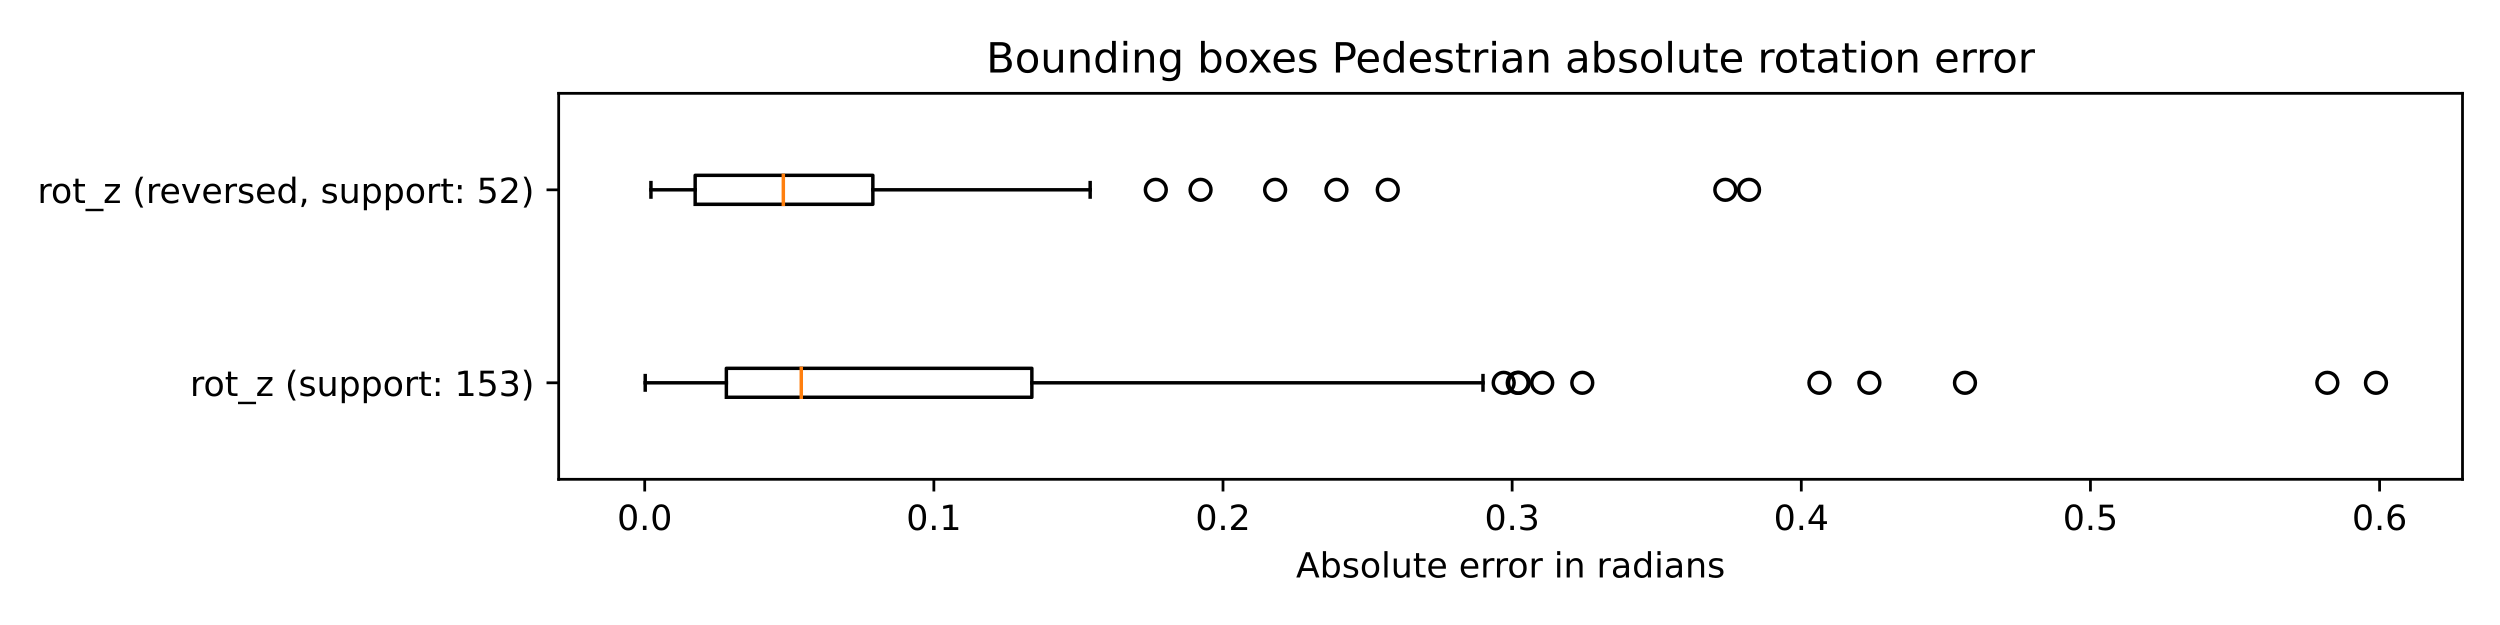
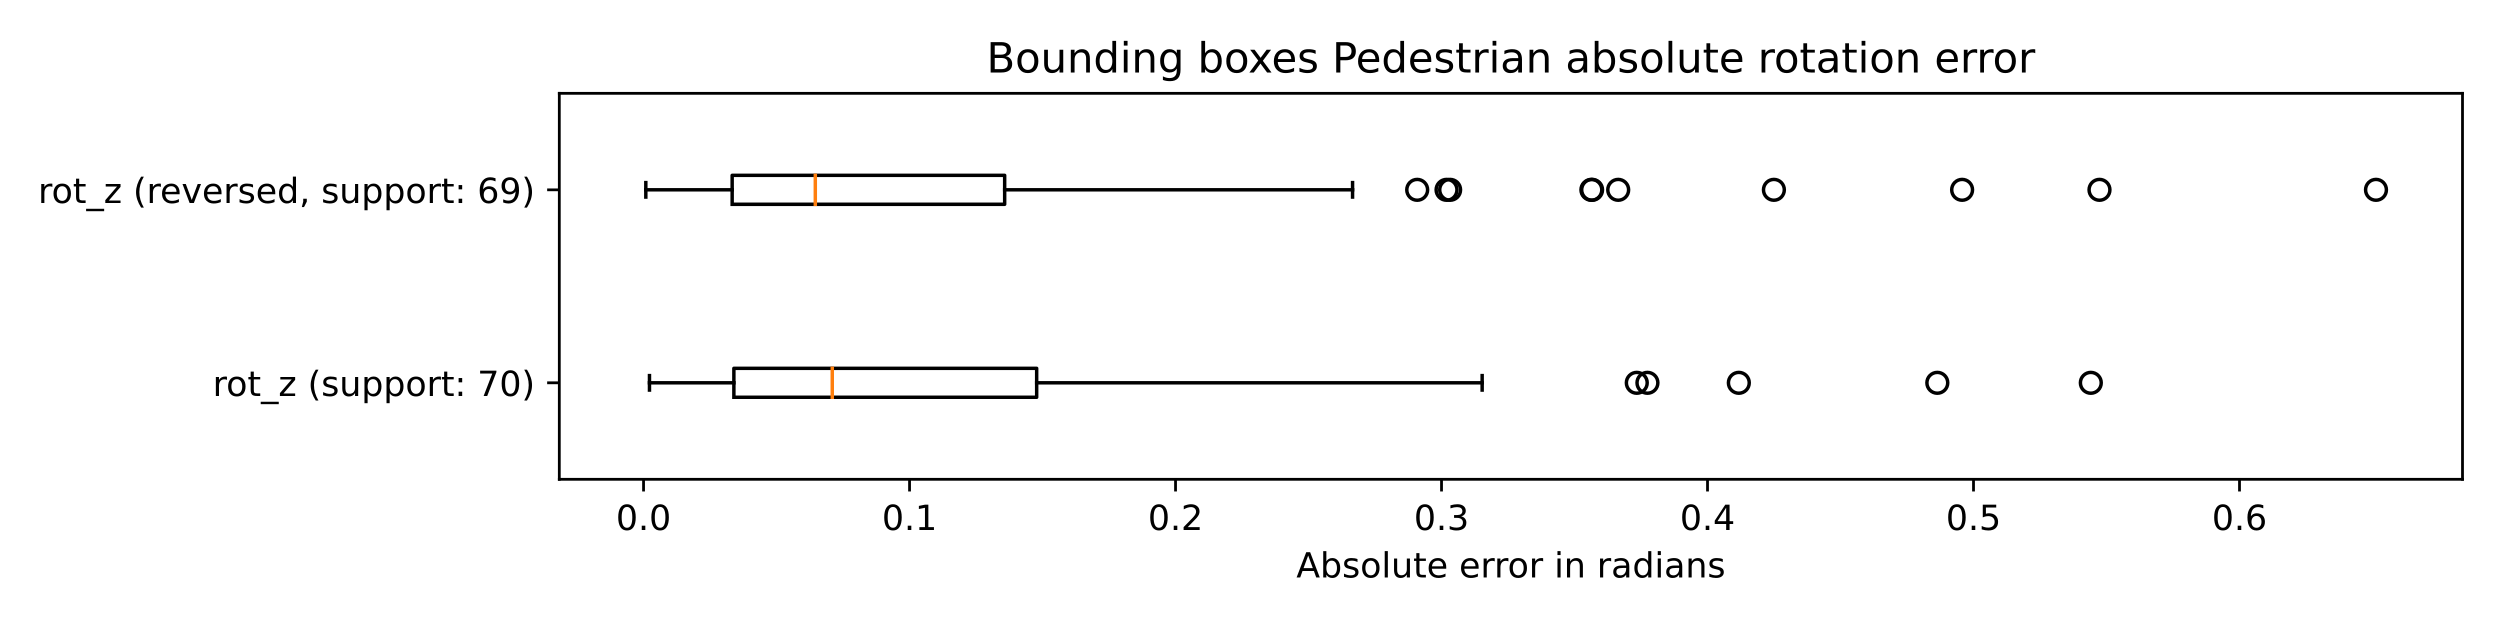
<svg xmlns="http://www.w3.org/2000/svg" xmlns:xlink="http://www.w3.org/1999/xlink" width="720pt" height="180pt" viewBox="0 0 720 180" version="1.1">
  <defs>
    <style type="text/css">*{stroke-linejoin: round; stroke-linecap: butt}</style>
  </defs>
  <g id="figure_1">
    <g id="patch_1">
      <path d="M 0 180  L 720 180  L 720 0  L 0 0  z " style="fill: #ffffff" />
    </g>
    <g id="axes_1">
      <g id="patch_2">
-         <path d="M 160.9 138.04  L 709.2 138.04  L 709.2 26.88  L 160.9 26.88  z " style="fill: #ffffff" />
+         <path d="M 161.08 138.04  L 709.2 138.04  L 709.2 26.88  L 161.08 26.88  z " style="fill: #ffffff" />
      </g>
      <g id="matplotlib.axis_1">
        <g id="xtick_1">
          <g id="line2d_1">
            <defs>
-               <path id="mdd023e01ce" d="M 0 0  L 0 3.5  " style="stroke: #000000; stroke-width: 0.8" />
+               <path id="m5e372f3983" d="M 0 0  L 0 3.5  " style="stroke: #000000; stroke-width: 0.8" />
            </defs>
            <g>
-               <use xlink:href="#mdd023e01ce" x="185.677" y="138.04" style="stroke: #000000; stroke-width: 0.8" />
+               <use xlink:href="#m5e372f3983" x="185.342" y="138.04" style="stroke: #000000; stroke-width: 0.8" />
            </g>
          </g>
          <g id="text_1">
-             <g transform="translate(177.7253 152.6384)scale(0.1 -0.1)">
+             <g transform="translate(177.3907 152.6384)scale(0.1 -0.1)">
              <defs>
                <path id="DejaVuSans-30" d="M 2034 4250  Q 1547 4250 1301 3770  Q 1056 3291 1056 2328  Q 1056 1369 1301 889  Q 1547 409 2034 409  Q 2525 409 2770 889  Q 3016 1369 3016 2328  Q 3016 3291 2770 3770  Q 2525 4250 2034 4250  z M 2034 4750  Q 2819 4750 3233 4129  Q 3647 3509 3647 2328  Q 3647 1150 3233 529  Q 2819 -91 2034 -91  Q 1250 -91 836 529  Q 422 1150 422 2328  Q 422 3509 836 4129  Q 1250 4750 2034 4750  z " transform="scale(0.015625)" />
                <path id="DejaVuSans-2e" d="M 684 794  L 1344 794  L 1344 0  L 684 0  L 684 794  z " transform="scale(0.015625)" />
              </defs>
              <use xlink:href="#DejaVuSans-30" />
              <use xlink:href="#DejaVuSans-2e" x="63.623" />
              <use xlink:href="#DejaVuSans-30" x="95.41" />
            </g>
          </g>
        </g>
        <g id="xtick_2">
          <g id="line2d_2">
            <g>
-               <use xlink:href="#mdd023e01ce" x="268.951" y="138.04" style="stroke: #000000; stroke-width: 0.8" />
+               <use xlink:href="#m5e372f3983" x="261.948" y="138.04" style="stroke: #000000; stroke-width: 0.8" />
            </g>
          </g>
          <g id="text_2">
-             <g transform="translate(260.9992 152.6384)scale(0.1 -0.1)">
+             <g transform="translate(253.9964 152.6384)scale(0.1 -0.1)">
              <defs>
                <path id="DejaVuSans-31" d="M 794 531  L 1825 531  L 1825 4091  L 703 3866  L 703 4441  L 1819 4666  L 2450 4666  L 2450 531  L 3481 531  L 3481 0  L 794 0  L 794 531  z " transform="scale(0.015625)" />
              </defs>
              <use xlink:href="#DejaVuSans-30" />
              <use xlink:href="#DejaVuSans-2e" x="63.623" />
              <use xlink:href="#DejaVuSans-31" x="95.41" />
            </g>
          </g>
        </g>
        <g id="xtick_3">
          <g id="line2d_3">
            <g>
-               <use xlink:href="#mdd023e01ce" x="352.225" y="138.04" style="stroke: #000000; stroke-width: 0.8" />
+               <use xlink:href="#m5e372f3983" x="338.554" y="138.04" style="stroke: #000000; stroke-width: 0.8" />
            </g>
          </g>
          <g id="text_3">
-             <g transform="translate(344.2732 152.6384)scale(0.1 -0.1)">
+             <g transform="translate(330.602 152.6384)scale(0.1 -0.1)">
              <defs>
                <path id="DejaVuSans-32" d="M 1228 531  L 3431 531  L 3431 0  L 469 0  L 469 531  Q 828 903 1448 1529  Q 2069 2156 2228 2338  Q 2531 2678 2651 2914  Q 2772 3150 2772 3378  Q 2772 3750 2511 3984  Q 2250 4219 1831 4219  Q 1534 4219 1204 4116  Q 875 4013 500 3803  L 500 4441  Q 881 4594 1212 4672  Q 1544 4750 1819 4750  Q 2544 4750 2975 4387  Q 3406 4025 3406 3419  Q 3406 3131 3298 2873  Q 3191 2616 2906 2266  Q 2828 2175 2409 1742  Q 1991 1309 1228 531  z " transform="scale(0.015625)" />
              </defs>
              <use xlink:href="#DejaVuSans-30" />
              <use xlink:href="#DejaVuSans-2e" x="63.623" />
              <use xlink:href="#DejaVuSans-32" x="95.41" />
            </g>
          </g>
        </g>
        <g id="xtick_4">
          <g id="line2d_4">
            <g>
-               <use xlink:href="#mdd023e01ce" x="435.499" y="138.04" style="stroke: #000000; stroke-width: 0.8" />
+               <use xlink:href="#m5e372f3983" x="415.159" y="138.04" style="stroke: #000000; stroke-width: 0.8" />
            </g>
          </g>
          <g id="text_4">
-             <g transform="translate(427.5471 152.6384)scale(0.1 -0.1)">
+             <g transform="translate(407.2076 152.6384)scale(0.1 -0.1)">
              <defs>
                <path id="DejaVuSans-33" d="M 2597 2516  Q 3050 2419 3304 2112  Q 3559 1806 3559 1356  Q 3559 666 3084 287  Q 2609 -91 1734 -91  Q 1441 -91 1130 -33  Q 819 25 488 141  L 488 750  Q 750 597 1062 519  Q 1375 441 1716 441  Q 2309 441 2620 675  Q 2931 909 2931 1356  Q 2931 1769 2642 2001  Q 2353 2234 1838 2234  L 1294 2234  L 1294 2753  L 1863 2753  Q 2328 2753 2575 2939  Q 2822 3125 2822 3475  Q 2822 3834 2567 4026  Q 2313 4219 1838 4219  Q 1578 4219 1281 4162  Q 984 4106 628 3988  L 628 4550  Q 988 4650 1302 4700  Q 1616 4750 1894 4750  Q 2613 4750 3031 4423  Q 3450 4097 3450 3541  Q 3450 3153 3228 2886  Q 3006 2619 2597 2516  z " transform="scale(0.015625)" />
              </defs>
              <use xlink:href="#DejaVuSans-30" />
              <use xlink:href="#DejaVuSans-2e" x="63.623" />
              <use xlink:href="#DejaVuSans-33" x="95.41" />
            </g>
          </g>
        </g>
        <g id="xtick_5">
          <g id="line2d_5">
            <g>
-               <use xlink:href="#mdd023e01ce" x="518.773" y="138.04" style="stroke: #000000; stroke-width: 0.8" />
+               <use xlink:href="#m5e372f3983" x="491.765" y="138.04" style="stroke: #000000; stroke-width: 0.8" />
            </g>
          </g>
          <g id="text_5">
-             <g transform="translate(510.8211 152.6384)scale(0.1 -0.1)">
+             <g transform="translate(483.8133 152.6384)scale(0.1 -0.1)">
              <defs>
                <path id="DejaVuSans-34" d="M 2419 4116  L 825 1625  L 2419 1625  L 2419 4116  z M 2253 4666  L 3047 4666  L 3047 1625  L 3713 1625  L 3713 1100  L 3047 1100  L 3047 0  L 2419 0  L 2419 1100  L 313 1100  L 313 1709  L 2253 4666  z " transform="scale(0.015625)" />
              </defs>
              <use xlink:href="#DejaVuSans-30" />
              <use xlink:href="#DejaVuSans-2e" x="63.623" />
              <use xlink:href="#DejaVuSans-34" x="95.41" />
            </g>
          </g>
        </g>
        <g id="xtick_6">
          <g id="line2d_6">
            <g>
-               <use xlink:href="#mdd023e01ce" x="602.047" y="138.04" style="stroke: #000000; stroke-width: 0.8" />
+               <use xlink:href="#m5e372f3983" x="568.37" y="138.04" style="stroke: #000000; stroke-width: 0.8" />
            </g>
          </g>
          <g id="text_6">
-             <g transform="translate(594.095 152.6384)scale(0.1 -0.1)">
+             <g transform="translate(560.4189 152.6384)scale(0.1 -0.1)">
              <defs>
                <path id="DejaVuSans-35" d="M 691 4666  L 3169 4666  L 3169 4134  L 1269 4134  L 1269 2991  Q 1406 3038 1543 3061  Q 1681 3084 1819 3084  Q 2600 3084 3056 2656  Q 3513 2228 3513 1497  Q 3513 744 3044 326  Q 2575 -91 1722 -91  Q 1428 -91 1123 -41  Q 819 9 494 109  L 494 744  Q 775 591 1075 516  Q 1375 441 1709 441  Q 2250 441 2565 725  Q 2881 1009 2881 1497  Q 2881 1984 2565 2268  Q 2250 2553 1709 2553  Q 1456 2553 1204 2497  Q 953 2441 691 2322  L 691 4666  z " transform="scale(0.015625)" />
              </defs>
              <use xlink:href="#DejaVuSans-30" />
              <use xlink:href="#DejaVuSans-2e" x="63.623" />
              <use xlink:href="#DejaVuSans-35" x="95.41" />
            </g>
          </g>
        </g>
        <g id="xtick_7">
          <g id="line2d_7">
            <g>
-               <use xlink:href="#mdd023e01ce" x="685.321" y="138.04" style="stroke: #000000; stroke-width: 0.8" />
+               <use xlink:href="#m5e372f3983" x="644.976" y="138.04" style="stroke: #000000; stroke-width: 0.8" />
            </g>
          </g>
          <g id="text_7">
-             <g transform="translate(677.369 152.6384)scale(0.1 -0.1)">
+             <g transform="translate(637.0245 152.6384)scale(0.1 -0.1)">
              <defs>
                <path id="DejaVuSans-36" d="M 2113 2584  Q 1688 2584 1439 2293  Q 1191 2003 1191 1497  Q 1191 994 1439 701  Q 1688 409 2113 409  Q 2538 409 2786 701  Q 3034 994 3034 1497  Q 3034 2003 2786 2293  Q 2538 2584 2113 2584  z M 3366 4563  L 3366 3988  Q 3128 4100 2886 4159  Q 2644 4219 2406 4219  Q 1781 4219 1451 3797  Q 1122 3375 1075 2522  Q 1259 2794 1537 2939  Q 1816 3084 2150 3084  Q 2853 3084 3261 2657  Q 3669 2231 3669 1497  Q 3669 778 3244 343  Q 2819 -91 2113 -91  Q 1303 -91 875 529  Q 447 1150 447 2328  Q 447 3434 972 4092  Q 1497 4750 2381 4750  Q 2619 4750 2861 4703  Q 3103 4656 3366 4563  z " transform="scale(0.015625)" />
              </defs>
              <use xlink:href="#DejaVuSans-30" />
              <use xlink:href="#DejaVuSans-2e" x="63.623" />
              <use xlink:href="#DejaVuSans-36" x="95.41" />
            </g>
          </g>
        </g>
        <g id="text_8">
-           <g transform="translate(373.2492 166.3166)scale(0.1 -0.1)">
+           <g transform="translate(373.3392 166.3166)scale(0.1 -0.1)">
            <defs>
              <path id="DejaVuSans-41" d="M 2188 4044  L 1331 1722  L 3047 1722  L 2188 4044  z M 1831 4666  L 2547 4666  L 4325 0  L 3669 0  L 3244 1197  L 1141 1197  L 716 0  L 50 0  L 1831 4666  z " transform="scale(0.015625)" />
              <path id="DejaVuSans-62" d="M 3116 1747  Q 3116 2381 2855 2742  Q 2594 3103 2138 3103  Q 1681 3103 1420 2742  Q 1159 2381 1159 1747  Q 1159 1113 1420 752  Q 1681 391 2138 391  Q 2594 391 2855 752  Q 3116 1113 3116 1747  z M 1159 2969  Q 1341 3281 1617 3432  Q 1894 3584 2278 3584  Q 2916 3584 3314 3078  Q 3713 2572 3713 1747  Q 3713 922 3314 415  Q 2916 -91 2278 -91  Q 1894 -91 1617 61  Q 1341 213 1159 525  L 1159 0  L 581 0  L 581 4863  L 1159 4863  L 1159 2969  z " transform="scale(0.015625)" />
              <path id="DejaVuSans-73" d="M 2834 3397  L 2834 2853  Q 2591 2978 2328 3040  Q 2066 3103 1784 3103  Q 1356 3103 1142 2972  Q 928 2841 928 2578  Q 928 2378 1081 2264  Q 1234 2150 1697 2047  L 1894 2003  Q 2506 1872 2764 1633  Q 3022 1394 3022 966  Q 3022 478 2636 193  Q 2250 -91 1575 -91  Q 1294 -91 989 -36  Q 684 19 347 128  L 347 722  Q 666 556 975 473  Q 1284 391 1588 391  Q 1994 391 2212 530  Q 2431 669 2431 922  Q 2431 1156 2273 1281  Q 2116 1406 1581 1522  L 1381 1569  Q 847 1681 609 1914  Q 372 2147 372 2553  Q 372 3047 722 3315  Q 1072 3584 1716 3584  Q 2034 3584 2315 3537  Q 2597 3491 2834 3397  z " transform="scale(0.015625)" />
              <path id="DejaVuSans-6f" d="M 1959 3097  Q 1497 3097 1228 2736  Q 959 2375 959 1747  Q 959 1119 1226 758  Q 1494 397 1959 397  Q 2419 397 2687 759  Q 2956 1122 2956 1747  Q 2956 2369 2687 2733  Q 2419 3097 1959 3097  z M 1959 3584  Q 2709 3584 3137 3096  Q 3566 2609 3566 1747  Q 3566 888 3137 398  Q 2709 -91 1959 -91  Q 1206 -91 779 398  Q 353 888 353 1747  Q 353 2609 779 3096  Q 1206 3584 1959 3584  z " transform="scale(0.015625)" />
              <path id="DejaVuSans-6c" d="M 603 4863  L 1178 4863  L 1178 0  L 603 0  L 603 4863  z " transform="scale(0.015625)" />
              <path id="DejaVuSans-75" d="M 544 1381  L 544 3500  L 1119 3500  L 1119 1403  Q 1119 906 1312 657  Q 1506 409 1894 409  Q 2359 409 2629 706  Q 2900 1003 2900 1516  L 2900 3500  L 3475 3500  L 3475 0  L 2900 0  L 2900 538  Q 2691 219 2414 64  Q 2138 -91 1772 -91  Q 1169 -91 856 284  Q 544 659 544 1381  z M 1991 3584  L 1991 3584  z " transform="scale(0.015625)" />
              <path id="DejaVuSans-74" d="M 1172 4494  L 1172 3500  L 2356 3500  L 2356 3053  L 1172 3053  L 1172 1153  Q 1172 725 1289 603  Q 1406 481 1766 481  L 2356 481  L 2356 0  L 1766 0  Q 1100 0 847 248  Q 594 497 594 1153  L 594 3053  L 172 3053  L 172 3500  L 594 3500  L 594 4494  L 1172 4494  z " transform="scale(0.015625)" />
              <path id="DejaVuSans-65" d="M 3597 1894  L 3597 1613  L 953 1613  Q 991 1019 1311 708  Q 1631 397 2203 397  Q 2534 397 2845 478  Q 3156 559 3463 722  L 3463 178  Q 3153 47 2828 -22  Q 2503 -91 2169 -91  Q 1331 -91 842 396  Q 353 884 353 1716  Q 353 2575 817 3079  Q 1281 3584 2069 3584  Q 2775 3584 3186 3129  Q 3597 2675 3597 1894  z M 3022 2063  Q 3016 2534 2758 2815  Q 2500 3097 2075 3097  Q 1594 3097 1305 2825  Q 1016 2553 972 2059  L 3022 2063  z " transform="scale(0.015625)" />
              <path id="DejaVuSans-20" transform="scale(0.015625)" />
              <path id="DejaVuSans-72" d="M 2631 2963  Q 2534 3019 2420 3045  Q 2306 3072 2169 3072  Q 1681 3072 1420 2755  Q 1159 2438 1159 1844  L 1159 0  L 581 0  L 581 3500  L 1159 3500  L 1159 2956  Q 1341 3275 1631 3429  Q 1922 3584 2338 3584  Q 2397 3584 2469 3576  Q 2541 3569 2628 3553  L 2631 2963  z " transform="scale(0.015625)" />
              <path id="DejaVuSans-69" d="M 603 3500  L 1178 3500  L 1178 0  L 603 0  L 603 3500  z M 603 4863  L 1178 4863  L 1178 4134  L 603 4134  L 603 4863  z " transform="scale(0.015625)" />
              <path id="DejaVuSans-6e" d="M 3513 2113  L 3513 0  L 2938 0  L 2938 2094  Q 2938 2591 2744 2837  Q 2550 3084 2163 3084  Q 1697 3084 1428 2787  Q 1159 2491 1159 1978  L 1159 0  L 581 0  L 581 3500  L 1159 3500  L 1159 2956  Q 1366 3272 1645 3428  Q 1925 3584 2291 3584  Q 2894 3584 3203 3211  Q 3513 2838 3513 2113  z " transform="scale(0.015625)" />
              <path id="DejaVuSans-61" d="M 2194 1759  Q 1497 1759 1228 1600  Q 959 1441 959 1056  Q 959 750 1161 570  Q 1363 391 1709 391  Q 2188 391 2477 730  Q 2766 1069 2766 1631  L 2766 1759  L 2194 1759  z M 3341 1997  L 3341 0  L 2766 0  L 2766 531  Q 2569 213 2275 61  Q 1981 -91 1556 -91  Q 1019 -91 701 211  Q 384 513 384 1019  Q 384 1609 779 1909  Q 1175 2209 1959 2209  L 2766 2209  L 2766 2266  Q 2766 2663 2505 2880  Q 2244 3097 1772 3097  Q 1472 3097 1187 3025  Q 903 2953 641 2809  L 641 3341  Q 956 3463 1253 3523  Q 1550 3584 1831 3584  Q 2591 3584 2966 3190  Q 3341 2797 3341 1997  z " transform="scale(0.015625)" />
              <path id="DejaVuSans-64" d="M 2906 2969  L 2906 4863  L 3481 4863  L 3481 0  L 2906 0  L 2906 525  Q 2725 213 2448 61  Q 2172 -91 1784 -91  Q 1150 -91 751 415  Q 353 922 353 1747  Q 353 2572 751 3078  Q 1150 3584 1784 3584  Q 2172 3584 2448 3432  Q 2725 3281 2906 2969  z M 947 1747  Q 947 1113 1208 752  Q 1469 391 1925 391  Q 2381 391 2643 752  Q 2906 1113 2906 1747  Q 2906 2381 2643 2742  Q 2381 3103 1925 3103  Q 1469 3103 1208 2742  Q 947 2381 947 1747  z " transform="scale(0.015625)" />
            </defs>
            <use xlink:href="#DejaVuSans-41" />
            <use xlink:href="#DejaVuSans-62" x="68.408" />
            <use xlink:href="#DejaVuSans-73" x="131.885" />
            <use xlink:href="#DejaVuSans-6f" x="183.984" />
            <use xlink:href="#DejaVuSans-6c" x="245.166" />
            <use xlink:href="#DejaVuSans-75" x="272.949" />
            <use xlink:href="#DejaVuSans-74" x="336.328" />
            <use xlink:href="#DejaVuSans-65" x="375.537" />
            <use xlink:href="#DejaVuSans-20" x="437.061" />
            <use xlink:href="#DejaVuSans-65" x="468.848" />
            <use xlink:href="#DejaVuSans-72" x="530.371" />
            <use xlink:href="#DejaVuSans-72" x="569.734" />
            <use xlink:href="#DejaVuSans-6f" x="608.598" />
            <use xlink:href="#DejaVuSans-72" x="669.779" />
            <use xlink:href="#DejaVuSans-20" x="710.893" />
            <use xlink:href="#DejaVuSans-69" x="742.68" />
            <use xlink:href="#DejaVuSans-6e" x="770.463" />
            <use xlink:href="#DejaVuSans-20" x="833.842" />
            <use xlink:href="#DejaVuSans-72" x="865.629" />
            <use xlink:href="#DejaVuSans-61" x="906.742" />
            <use xlink:href="#DejaVuSans-64" x="968.021" />
            <use xlink:href="#DejaVuSans-69" x="1031.498" />
            <use xlink:href="#DejaVuSans-61" x="1059.281" />
            <use xlink:href="#DejaVuSans-6e" x="1120.561" />
            <use xlink:href="#DejaVuSans-73" x="1183.939" />
          </g>
        </g>
      </g>
      <g id="matplotlib.axis_2">
        <g id="ytick_1">
          <g id="line2d_8">
            <defs>
-               <path id="ma22a9faa50" d="M 0 0  L -3.5 0  " style="stroke: #000000; stroke-width: 0.8" />
+               <path id="mae0a4be2f7" d="M 0 0  L -3.5 0  " style="stroke: #000000; stroke-width: 0.8" />
            </defs>
            <g>
-               <use xlink:href="#ma22a9faa50" x="160.9" y="110.25" style="stroke: #000000; stroke-width: 0.8" />
+               <use xlink:href="#mae0a4be2f7" x="161.08" y="110.25" style="stroke: #000000; stroke-width: 0.8" />
            </g>
          </g>
          <g id="text_9">
-             <g transform="translate(54.71719 114.0438)scale(0.1 -0.1)">
+             <g transform="translate(61.25969 114.0438)scale(0.1 -0.1)">
              <defs>
                <path id="DejaVuSans-5f" d="M 3263 -1063  L 3263 -1509  L -63 -1509  L -63 -1063  L 3263 -1063  z " transform="scale(0.015625)" />
                <path id="DejaVuSans-7a" d="M 353 3500  L 3084 3500  L 3084 2975  L 922 459  L 3084 459  L 3084 0  L 275 0  L 275 525  L 2438 3041  L 353 3041  L 353 3500  z " transform="scale(0.015625)" />
                <path id="DejaVuSans-28" d="M 1984 4856  Q 1566 4138 1362 3434  Q 1159 2731 1159 2009  Q 1159 1288 1364 580  Q 1569 -128 1984 -844  L 1484 -844  Q 1016 -109 783 600  Q 550 1309 550 2009  Q 550 2706 781 3412  Q 1013 4119 1484 4856  L 1984 4856  z " transform="scale(0.015625)" />
                <path id="DejaVuSans-70" d="M 1159 525  L 1159 -1331  L 581 -1331  L 581 3500  L 1159 3500  L 1159 2969  Q 1341 3281 1617 3432  Q 1894 3584 2278 3584  Q 2916 3584 3314 3078  Q 3713 2572 3713 1747  Q 3713 922 3314 415  Q 2916 -91 2278 -91  Q 1894 -91 1617 61  Q 1341 213 1159 525  z M 3116 1747  Q 3116 2381 2855 2742  Q 2594 3103 2138 3103  Q 1681 3103 1420 2742  Q 1159 2381 1159 1747  Q 1159 1113 1420 752  Q 1681 391 2138 391  Q 2594 391 2855 752  Q 3116 1113 3116 1747  z " transform="scale(0.015625)" />
                <path id="DejaVuSans-3a" d="M 750 794  L 1409 794  L 1409 0  L 750 0  L 750 794  z M 750 3309  L 1409 3309  L 1409 2516  L 750 2516  L 750 3309  z " transform="scale(0.015625)" />
+                 <path id="DejaVuSans-37" d="M 525 4666  L 3525 4666  L 3525 4397  L 1831 0  L 1172 0  L 2766 4134  L 525 4134  L 525 4666  z " transform="scale(0.015625)" />
                <path id="DejaVuSans-29" d="M 513 4856  L 1013 4856  Q 1481 4119 1714 3412  Q 1947 2706 1947 2009  Q 1947 1309 1714 600  Q 1481 -109 1013 -844  L 513 -844  Q 928 -128 1133 580  Q 1338 1288 1338 2009  Q 1338 2731 1133 3434  Q 928 4138 513 4856  z " transform="scale(0.015625)" />
              </defs>
              <use xlink:href="#DejaVuSans-72" />
              <use xlink:href="#DejaVuSans-6f" x="38.863" />
              <use xlink:href="#DejaVuSans-74" x="100.045" />
              <use xlink:href="#DejaVuSans-5f" x="139.254" />
              <use xlink:href="#DejaVuSans-7a" x="189.254" />
              <use xlink:href="#DejaVuSans-20" x="241.744" />
              <use xlink:href="#DejaVuSans-28" x="273.531" />
              <use xlink:href="#DejaVuSans-73" x="312.545" />
              <use xlink:href="#DejaVuSans-75" x="364.645" />
              <use xlink:href="#DejaVuSans-70" x="428.023" />
              <use xlink:href="#DejaVuSans-70" x="491.5" />
              <use xlink:href="#DejaVuSans-6f" x="554.977" />
              <use xlink:href="#DejaVuSans-72" x="616.158" />
              <use xlink:href="#DejaVuSans-74" x="657.271" />
              <use xlink:href="#DejaVuSans-3a" x="696.48" />
              <use xlink:href="#DejaVuSans-20" x="730.172" />
-               <use xlink:href="#DejaVuSans-31" x="761.959" />
-               <use xlink:href="#DejaVuSans-35" x="825.582" />
-               <use xlink:href="#DejaVuSans-33" x="889.205" />
-               <use xlink:href="#DejaVuSans-29" x="952.828" />
+               <use xlink:href="#DejaVuSans-37" x="761.959" />
+               <use xlink:href="#DejaVuSans-30" x="825.582" />
+               <use xlink:href="#DejaVuSans-29" x="889.205" />
            </g>
          </g>
        </g>
        <g id="ytick_2">
          <g id="line2d_9">
            <g>
-               <use xlink:href="#ma22a9faa50" x="160.9" y="54.67" style="stroke: #000000; stroke-width: 0.8" />
+               <use xlink:href="#mae0a4be2f7" x="161.08" y="54.67" style="stroke: #000000; stroke-width: 0.8" />
            </g>
          </g>
          <g id="text_10">
-             <g transform="translate(10.79063 58.46922)scale(0.1 -0.1)">
+             <g transform="translate(10.97063 58.46922)scale(0.1 -0.1)">
              <defs>
                <path id="DejaVuSans-76" d="M 191 3500  L 800 3500  L 1894 563  L 2988 3500  L 3597 3500  L 2284 0  L 1503 0  L 191 3500  z " transform="scale(0.015625)" />
                <path id="DejaVuSans-2c" d="M 750 794  L 1409 794  L 1409 256  L 897 -744  L 494 -744  L 750 256  L 750 794  z " transform="scale(0.015625)" />
+                 <path id="DejaVuSans-39" d="M 703 97  L 703 672  Q 941 559 1184 500  Q 1428 441 1663 441  Q 2288 441 2617 861  Q 2947 1281 2994 2138  Q 2813 1869 2534 1725  Q 2256 1581 1919 1581  Q 1219 1581 811 2004  Q 403 2428 403 3163  Q 403 3881 828 4315  Q 1253 4750 1959 4750  Q 2769 4750 3195 4129  Q 3622 3509 3622 2328  Q 3622 1225 3098 567  Q 2575 -91 1691 -91  Q 1453 -91 1209 -44  Q 966 3 703 97  z M 1959 2075  Q 2384 2075 2632 2365  Q 2881 2656 2881 3163  Q 2881 3666 2632 3958  Q 2384 4250 1959 4250  Q 1534 4250 1286 3958  Q 1038 3666 1038 3163  Q 1038 2656 1286 2365  Q 1534 2075 1959 2075  z " transform="scale(0.015625)" />
              </defs>
              <use xlink:href="#DejaVuSans-72" />
              <use xlink:href="#DejaVuSans-6f" x="38.863" />
              <use xlink:href="#DejaVuSans-74" x="100.045" />
              <use xlink:href="#DejaVuSans-5f" x="139.254" />
              <use xlink:href="#DejaVuSans-7a" x="189.254" />
              <use xlink:href="#DejaVuSans-20" x="241.744" />
              <use xlink:href="#DejaVuSans-28" x="273.531" />
              <use xlink:href="#DejaVuSans-72" x="312.545" />
              <use xlink:href="#DejaVuSans-65" x="351.408" />
              <use xlink:href="#DejaVuSans-76" x="412.932" />
              <use xlink:href="#DejaVuSans-65" x="472.111" />
              <use xlink:href="#DejaVuSans-72" x="533.635" />
              <use xlink:href="#DejaVuSans-73" x="574.748" />
              <use xlink:href="#DejaVuSans-65" x="626.848" />
              <use xlink:href="#DejaVuSans-64" x="688.371" />
              <use xlink:href="#DejaVuSans-2c" x="751.848" />
              <use xlink:href="#DejaVuSans-20" x="783.635" />
              <use xlink:href="#DejaVuSans-73" x="815.422" />
              <use xlink:href="#DejaVuSans-75" x="867.521" />
              <use xlink:href="#DejaVuSans-70" x="930.9" />
              <use xlink:href="#DejaVuSans-70" x="994.377" />
              <use xlink:href="#DejaVuSans-6f" x="1057.854" />
              <use xlink:href="#DejaVuSans-72" x="1119.035" />
              <use xlink:href="#DejaVuSans-74" x="1160.148" />
              <use xlink:href="#DejaVuSans-3a" x="1199.357" />
              <use xlink:href="#DejaVuSans-20" x="1233.049" />
-               <use xlink:href="#DejaVuSans-35" x="1264.836" />
-               <use xlink:href="#DejaVuSans-32" x="1328.459" />
+               <use xlink:href="#DejaVuSans-36" x="1264.836" />
+               <use xlink:href="#DejaVuSans-39" x="1328.459" />
              <use xlink:href="#DejaVuSans-29" x="1392.082" />
            </g>
          </g>
        </g>
      </g>
      <g id="line2d_10">
-         <path d="M 209.191 114.418  L 209.191 106.082  L 297.174 106.082  L 297.174 114.418  L 209.191 114.418  " clip-path="url(#p09600c63b4)" style="fill: none; stroke: #000000; stroke-linecap: square" />
+         <path d="M 211.356 114.418  L 211.356 106.082  L 298.56 106.082  L 298.56 114.418  L 211.356 114.418  " clip-path="url(#pc7a77877c7)" style="fill: none; stroke: #000000; stroke-linecap: square" />
      </g>
      <g id="line2d_11">
-         <path d="M 209.191 110.25  L 185.823 110.25  " clip-path="url(#p09600c63b4)" style="fill: none; stroke: #000000; stroke-linecap: square" />
+         <path d="M 211.356 110.25  L 187.048 110.25  " clip-path="url(#pc7a77877c7)" style="fill: none; stroke: #000000; stroke-linecap: square" />
      </g>
      <g id="line2d_12">
-         <path d="M 297.174 110.25  L 427.102 110.25  " clip-path="url(#p09600c63b4)" style="fill: none; stroke: #000000; stroke-linecap: square" />
+         <path d="M 298.56 110.25  L 426.861 110.25  " clip-path="url(#pc7a77877c7)" style="fill: none; stroke: #000000; stroke-linecap: square" />
      </g>
      <g id="line2d_13">
-         <path d="M 185.823 112.334  L 185.823 108.166  " clip-path="url(#p09600c63b4)" style="fill: none; stroke: #000000; stroke-linecap: square" />
+         <path d="M 187.048 112.334  L 187.048 108.166  " clip-path="url(#pc7a77877c7)" style="fill: none; stroke: #000000; stroke-linecap: square" />
      </g>
      <g id="line2d_14">
-         <path d="M 427.102 112.334  L 427.102 108.166  " clip-path="url(#p09600c63b4)" style="fill: none; stroke: #000000; stroke-linecap: square" />
+         <path d="M 426.861 112.334  L 426.861 108.166  " clip-path="url(#pc7a77877c7)" style="fill: none; stroke: #000000; stroke-linecap: square" />
      </g>
      <g id="line2d_15">
        <defs>
-           <path id="m1906c6fa9d" d="M 0 3  C 0.796 3 1.559 2.684 2.121 2.121  C 2.684 1.559 3 0.796 3 0  C 3 -0.796 2.684 -1.559 2.121 -2.121  C 1.559 -2.684 0.796 -3 0 -3  C -0.796 -3 -1.559 -2.684 -2.121 -2.121  C -2.684 -1.559 -3 -0.796 -3 0  C -3 0.796 -2.684 1.559 -2.121 2.121  C -1.559 2.684 -0.796 3 0 3  z " style="stroke: #000000" />
+           <path id="m688980b318" d="M 0 3  C 0.796 3 1.559 2.684 2.121 2.121  C 2.684 1.559 3 0.796 3 0  C 3 -0.796 2.684 -1.559 2.121 -2.121  C 1.559 -2.684 0.796 -3 0 -3  C -0.796 -3 -1.559 -2.684 -2.121 -2.121  C -2.684 -1.559 -3 -0.796 -3 0  C -3 0.796 -2.684 1.559 -2.121 2.121  C -1.559 2.684 -0.796 3 0 3  z " style="stroke: #000000" />
        </defs>
-         <g clip-path="url(#p09600c63b4)">
-           <use xlink:href="#m1906c6fa9d" x="523.996" y="110.25" style="fill-opacity: 0; stroke: #000000" />
-           <use xlink:href="#m1906c6fa9d" x="670.274" y="110.25" style="fill-opacity: 0; stroke: #000000" />
-           <use xlink:href="#m1906c6fa9d" x="444.157" y="110.25" style="fill-opacity: 0; stroke: #000000" />
-           <use xlink:href="#m1906c6fa9d" x="455.694" y="110.25" style="fill-opacity: 0; stroke: #000000" />
-           <use xlink:href="#m1906c6fa9d" x="437.431" y="110.25" style="fill-opacity: 0; stroke: #000000" />
-           <use xlink:href="#m1906c6fa9d" x="433.064" y="110.25" style="fill-opacity: 0; stroke: #000000" />
-           <use xlink:href="#m1906c6fa9d" x="565.912" y="110.25" style="fill-opacity: 0; stroke: #000000" />
-           <use xlink:href="#m1906c6fa9d" x="538.378" y="110.25" style="fill-opacity: 0; stroke: #000000" />
-           <use xlink:href="#m1906c6fa9d" x="437.11" y="110.25" style="fill-opacity: 0; stroke: #000000" />
-           <use xlink:href="#m1906c6fa9d" x="684.277" y="110.25" style="fill-opacity: 0; stroke: #000000" />
+         <g clip-path="url(#pc7a77877c7)">
+           <use xlink:href="#m688980b318" x="471.394" y="110.25" style="fill-opacity: 0; stroke: #000000" />
+           <use xlink:href="#m688980b318" x="500.784" y="110.25" style="fill-opacity: 0; stroke: #000000" />
+           <use xlink:href="#m688980b318" x="602.155" y="110.25" style="fill-opacity: 0; stroke: #000000" />
+           <use xlink:href="#m688980b318" x="557.948" y="110.25" style="fill-opacity: 0; stroke: #000000" />
+           <use xlink:href="#m688980b318" x="474.462" y="110.25" style="fill-opacity: 0; stroke: #000000" />
        </g>
      </g>
      <g id="line2d_16">
-         <path d="M 200.207 58.839  L 200.207 50.502  L 251.381 50.502  L 251.381 58.839  L 200.207 58.839  " clip-path="url(#p09600c63b4)" style="fill: none; stroke: #000000; stroke-linecap: square" />
+         <path d="M 210.863 58.839  L 210.863 50.502  L 289.343 50.502  L 289.343 58.839  L 210.863 58.839  " clip-path="url(#pc7a77877c7)" style="fill: none; stroke: #000000; stroke-linecap: square" />
      </g>
      <g id="line2d_17">
-         <path d="M 200.207 54.67  L 187.471 54.67  " clip-path="url(#p09600c63b4)" style="fill: none; stroke: #000000; stroke-linecap: square" />
+         <path d="M 210.863 54.67  L 185.995 54.67  " clip-path="url(#pc7a77877c7)" style="fill: none; stroke: #000000; stroke-linecap: square" />
      </g>
      <g id="line2d_18">
-         <path d="M 251.381 54.67  L 313.966 54.67  " clip-path="url(#p09600c63b4)" style="fill: none; stroke: #000000; stroke-linecap: square" />
+         <path d="M 289.343 54.67  L 389.538 54.67  " clip-path="url(#pc7a77877c7)" style="fill: none; stroke: #000000; stroke-linecap: square" />
      </g>
      <g id="line2d_19">
-         <path d="M 187.471 56.754  L 187.471 52.586  " clip-path="url(#p09600c63b4)" style="fill: none; stroke: #000000; stroke-linecap: square" />
+         <path d="M 185.995 56.754  L 185.995 52.586  " clip-path="url(#pc7a77877c7)" style="fill: none; stroke: #000000; stroke-linecap: square" />
      </g>
      <g id="line2d_20">
-         <path d="M 313.966 56.754  L 313.966 52.586  " clip-path="url(#p09600c63b4)" style="fill: none; stroke: #000000; stroke-linecap: square" />
+         <path d="M 389.538 56.754  L 389.538 52.586  " clip-path="url(#pc7a77877c7)" style="fill: none; stroke: #000000; stroke-linecap: square" />
      </g>
      <g id="line2d_21">
-         <g clip-path="url(#p09600c63b4)">
-           <use xlink:href="#m1906c6fa9d" x="384.892" y="54.67" style="fill-opacity: 0; stroke: #000000" />
-           <use xlink:href="#m1906c6fa9d" x="399.678" y="54.67" style="fill-opacity: 0; stroke: #000000" />
-           <use xlink:href="#m1906c6fa9d" x="367.235" y="54.67" style="fill-opacity: 0; stroke: #000000" />
-           <use xlink:href="#m1906c6fa9d" x="332.872" y="54.67" style="fill-opacity: 0; stroke: #000000" />
-           <use xlink:href="#m1906c6fa9d" x="496.89" y="54.67" style="fill-opacity: 0; stroke: #000000" />
-           <use xlink:href="#m1906c6fa9d" x="503.721" y="54.67" style="fill-opacity: 0; stroke: #000000" />
-           <use xlink:href="#m1906c6fa9d" x="345.762" y="54.67" style="fill-opacity: 0; stroke: #000000" />
+         <g clip-path="url(#pc7a77877c7)">
+           <use xlink:href="#m688980b318" x="416.603" y="54.67" style="fill-opacity: 0; stroke: #000000" />
+           <use xlink:href="#m688980b318" x="684.285" y="54.67" style="fill-opacity: 0; stroke: #000000" />
+           <use xlink:href="#m688980b318" x="466.042" y="54.67" style="fill-opacity: 0; stroke: #000000" />
+           <use xlink:href="#m688980b318" x="458.319" y="54.67" style="fill-opacity: 0; stroke: #000000" />
+           <use xlink:href="#m688980b318" x="565.088" y="54.67" style="fill-opacity: 0; stroke: #000000" />
+           <use xlink:href="#m688980b318" x="604.652" y="54.67" style="fill-opacity: 0; stroke: #000000" />
+           <use xlink:href="#m688980b318" x="458.521" y="54.67" style="fill-opacity: 0; stroke: #000000" />
+           <use xlink:href="#m688980b318" x="417.636" y="54.67" style="fill-opacity: 0; stroke: #000000" />
+           <use xlink:href="#m688980b318" x="510.883" y="54.67" style="fill-opacity: 0; stroke: #000000" />
+           <use xlink:href="#m688980b318" x="408.153" y="54.67" style="fill-opacity: 0; stroke: #000000" />
        </g>
      </g>
      <g id="line2d_22">
-         <path d="M 230.766 114.418  L 230.766 106.082  " clip-path="url(#p09600c63b4)" style="fill: none; stroke: #ff7f0e; stroke-linecap: square" />
+         <path d="M 239.693 114.418  L 239.693 106.082  " clip-path="url(#pc7a77877c7)" style="fill: none; stroke: #ff7f0e; stroke-linecap: square" />
      </g>
      <g id="line2d_23">
-         <path d="M 225.598 58.839  L 225.598 50.502  " clip-path="url(#p09600c63b4)" style="fill: none; stroke: #ff7f0e; stroke-linecap: square" />
+         <path d="M 234.808 58.839  L 234.808 50.502  " clip-path="url(#pc7a77877c7)" style="fill: none; stroke: #ff7f0e; stroke-linecap: square" />
      </g>
      <g id="patch_3">
-         <path d="M 160.9 138.04  L 160.9 26.88  " style="fill: none; stroke: #000000; stroke-width: 0.8; stroke-linejoin: miter; stroke-linecap: square" />
+         <path d="M 161.08 138.04  L 161.08 26.88  " style="fill: none; stroke: #000000; stroke-width: 0.8; stroke-linejoin: miter; stroke-linecap: square" />
      </g>
      <g id="patch_4">
        <path d="M 709.2 138.04  L 709.2 26.88  " style="fill: none; stroke: #000000; stroke-width: 0.8; stroke-linejoin: miter; stroke-linecap: square" />
      </g>
      <g id="patch_5">
-         <path d="M 160.9 138.04  L 709.2 138.04  " style="fill: none; stroke: #000000; stroke-width: 0.8; stroke-linejoin: miter; stroke-linecap: square" />
+         <path d="M 161.08 138.04  L 709.2 138.04  " style="fill: none; stroke: #000000; stroke-width: 0.8; stroke-linejoin: miter; stroke-linecap: square" />
      </g>
      <g id="patch_6">
-         <path d="M 160.9 26.88  L 709.2 26.88  " style="fill: none; stroke: #000000; stroke-width: 0.8; stroke-linejoin: miter; stroke-linecap: square" />
+         <path d="M 161.08 26.88  L 709.2 26.88  " style="fill: none; stroke: #000000; stroke-width: 0.8; stroke-linejoin: miter; stroke-linecap: square" />
      </g>
      <g id="text_11">
-         <g transform="translate(284.0337 20.88)scale(0.12 -0.12)">
+         <g transform="translate(284.1237 20.88)scale(0.12 -0.12)">
          <defs>
            <path id="DejaVuSans-42" d="M 1259 2228  L 1259 519  L 2272 519  Q 2781 519 3026 730  Q 3272 941 3272 1375  Q 3272 1813 3026 2020  Q 2781 2228 2272 2228  L 1259 2228  z M 1259 4147  L 1259 2741  L 2194 2741  Q 2656 2741 2882 2914  Q 3109 3088 3109 3444  Q 3109 3797 2882 3972  Q 2656 4147 2194 4147  L 1259 4147  z M 628 4666  L 2241 4666  Q 2963 4666 3353 4366  Q 3744 4066 3744 3513  Q 3744 3084 3544 2831  Q 3344 2578 2956 2516  Q 3422 2416 3680 2098  Q 3938 1781 3938 1306  Q 3938 681 3513 340  Q 3088 0 2303 0  L 628 0  L 628 4666  z " transform="scale(0.015625)" />
            <path id="DejaVuSans-67" d="M 2906 1791  Q 2906 2416 2648 2759  Q 2391 3103 1925 3103  Q 1463 3103 1205 2759  Q 947 2416 947 1791  Q 947 1169 1205 825  Q 1463 481 1925 481  Q 2391 481 2648 825  Q 2906 1169 2906 1791  z M 3481 434  Q 3481 -459 3084 -895  Q 2688 -1331 1869 -1331  Q 1566 -1331 1297 -1286  Q 1028 -1241 775 -1147  L 775 -588  Q 1028 -725 1275 -790  Q 1522 -856 1778 -856  Q 2344 -856 2625 -561  Q 2906 -266 2906 331  L 2906 616  Q 2728 306 2450 153  Q 2172 0 1784 0  Q 1141 0 747 490  Q 353 981 353 1791  Q 353 2603 747 3093  Q 1141 3584 1784 3584  Q 2172 3584 2450 3431  Q 2728 3278 2906 2969  L 2906 3500  L 3481 3500  L 3481 434  z " transform="scale(0.015625)" />
            <path id="DejaVuSans-78" d="M 3513 3500  L 2247 1797  L 3578 0  L 2900 0  L 1881 1375  L 863 0  L 184 0  L 1544 1831  L 300 3500  L 978 3500  L 1906 2253  L 2834 3500  L 3513 3500  z " transform="scale(0.015625)" />
            <path id="DejaVuSans-50" d="M 1259 4147  L 1259 2394  L 2053 2394  Q 2494 2394 2734 2622  Q 2975 2850 2975 3272  Q 2975 3691 2734 3919  Q 2494 4147 2053 4147  L 1259 4147  z M 628 4666  L 2053 4666  Q 2838 4666 3239 4311  Q 3641 3956 3641 3272  Q 3641 2581 3239 2228  Q 2838 1875 2053 1875  L 1259 1875  L 1259 0  L 628 0  L 628 4666  z " transform="scale(0.015625)" />
          </defs>
          <use xlink:href="#DejaVuSans-42" />
          <use xlink:href="#DejaVuSans-6f" x="68.604" />
          <use xlink:href="#DejaVuSans-75" x="129.785" />
          <use xlink:href="#DejaVuSans-6e" x="193.164" />
          <use xlink:href="#DejaVuSans-64" x="256.543" />
          <use xlink:href="#DejaVuSans-69" x="320.02" />
          <use xlink:href="#DejaVuSans-6e" x="347.803" />
          <use xlink:href="#DejaVuSans-67" x="411.182" />
          <use xlink:href="#DejaVuSans-20" x="474.658" />
          <use xlink:href="#DejaVuSans-62" x="506.445" />
          <use xlink:href="#DejaVuSans-6f" x="569.922" />
          <use xlink:href="#DejaVuSans-78" x="627.979" />
          <use xlink:href="#DejaVuSans-65" x="684.033" />
          <use xlink:href="#DejaVuSans-73" x="745.557" />
          <use xlink:href="#DejaVuSans-20" x="797.656" />
          <use xlink:href="#DejaVuSans-50" x="829.443" />
          <use xlink:href="#DejaVuSans-65" x="886.121" />
          <use xlink:href="#DejaVuSans-64" x="947.645" />
          <use xlink:href="#DejaVuSans-65" x="1011.121" />
          <use xlink:href="#DejaVuSans-73" x="1072.645" />
          <use xlink:href="#DejaVuSans-74" x="1124.744" />
          <use xlink:href="#DejaVuSans-72" x="1163.953" />
          <use xlink:href="#DejaVuSans-69" x="1205.066" />
          <use xlink:href="#DejaVuSans-61" x="1232.85" />
          <use xlink:href="#DejaVuSans-6e" x="1294.129" />
          <use xlink:href="#DejaVuSans-20" x="1357.508" />
          <use xlink:href="#DejaVuSans-61" x="1389.295" />
          <use xlink:href="#DejaVuSans-62" x="1450.574" />
          <use xlink:href="#DejaVuSans-73" x="1514.051" />
          <use xlink:href="#DejaVuSans-6f" x="1566.15" />
          <use xlink:href="#DejaVuSans-6c" x="1627.332" />
          <use xlink:href="#DejaVuSans-75" x="1655.115" />
          <use xlink:href="#DejaVuSans-74" x="1718.494" />
          <use xlink:href="#DejaVuSans-65" x="1757.703" />
          <use xlink:href="#DejaVuSans-20" x="1819.227" />
          <use xlink:href="#DejaVuSans-72" x="1851.014" />
          <use xlink:href="#DejaVuSans-6f" x="1889.877" />
          <use xlink:href="#DejaVuSans-74" x="1951.059" />
          <use xlink:href="#DejaVuSans-61" x="1990.268" />
          <use xlink:href="#DejaVuSans-74" x="2051.547" />
          <use xlink:href="#DejaVuSans-69" x="2090.756" />
          <use xlink:href="#DejaVuSans-6f" x="2118.539" />
          <use xlink:href="#DejaVuSans-6e" x="2179.721" />
          <use xlink:href="#DejaVuSans-20" x="2243.1" />
          <use xlink:href="#DejaVuSans-65" x="2274.887" />
          <use xlink:href="#DejaVuSans-72" x="2336.41" />
          <use xlink:href="#DejaVuSans-72" x="2375.773" />
          <use xlink:href="#DejaVuSans-6f" x="2414.637" />
          <use xlink:href="#DejaVuSans-72" x="2475.818" />
        </g>
      </g>
    </g>
  </g>
  <defs>
-     <clipPath id="p09600c63b4">
-       <rect x="160.9" y="26.88" width="548.3" height="111.16" />
+     <clipPath id="pc7a77877c7">
+       <rect x="161.08" y="26.88" width="548.12" height="111.16" />
    </clipPath>
  </defs>
</svg>
